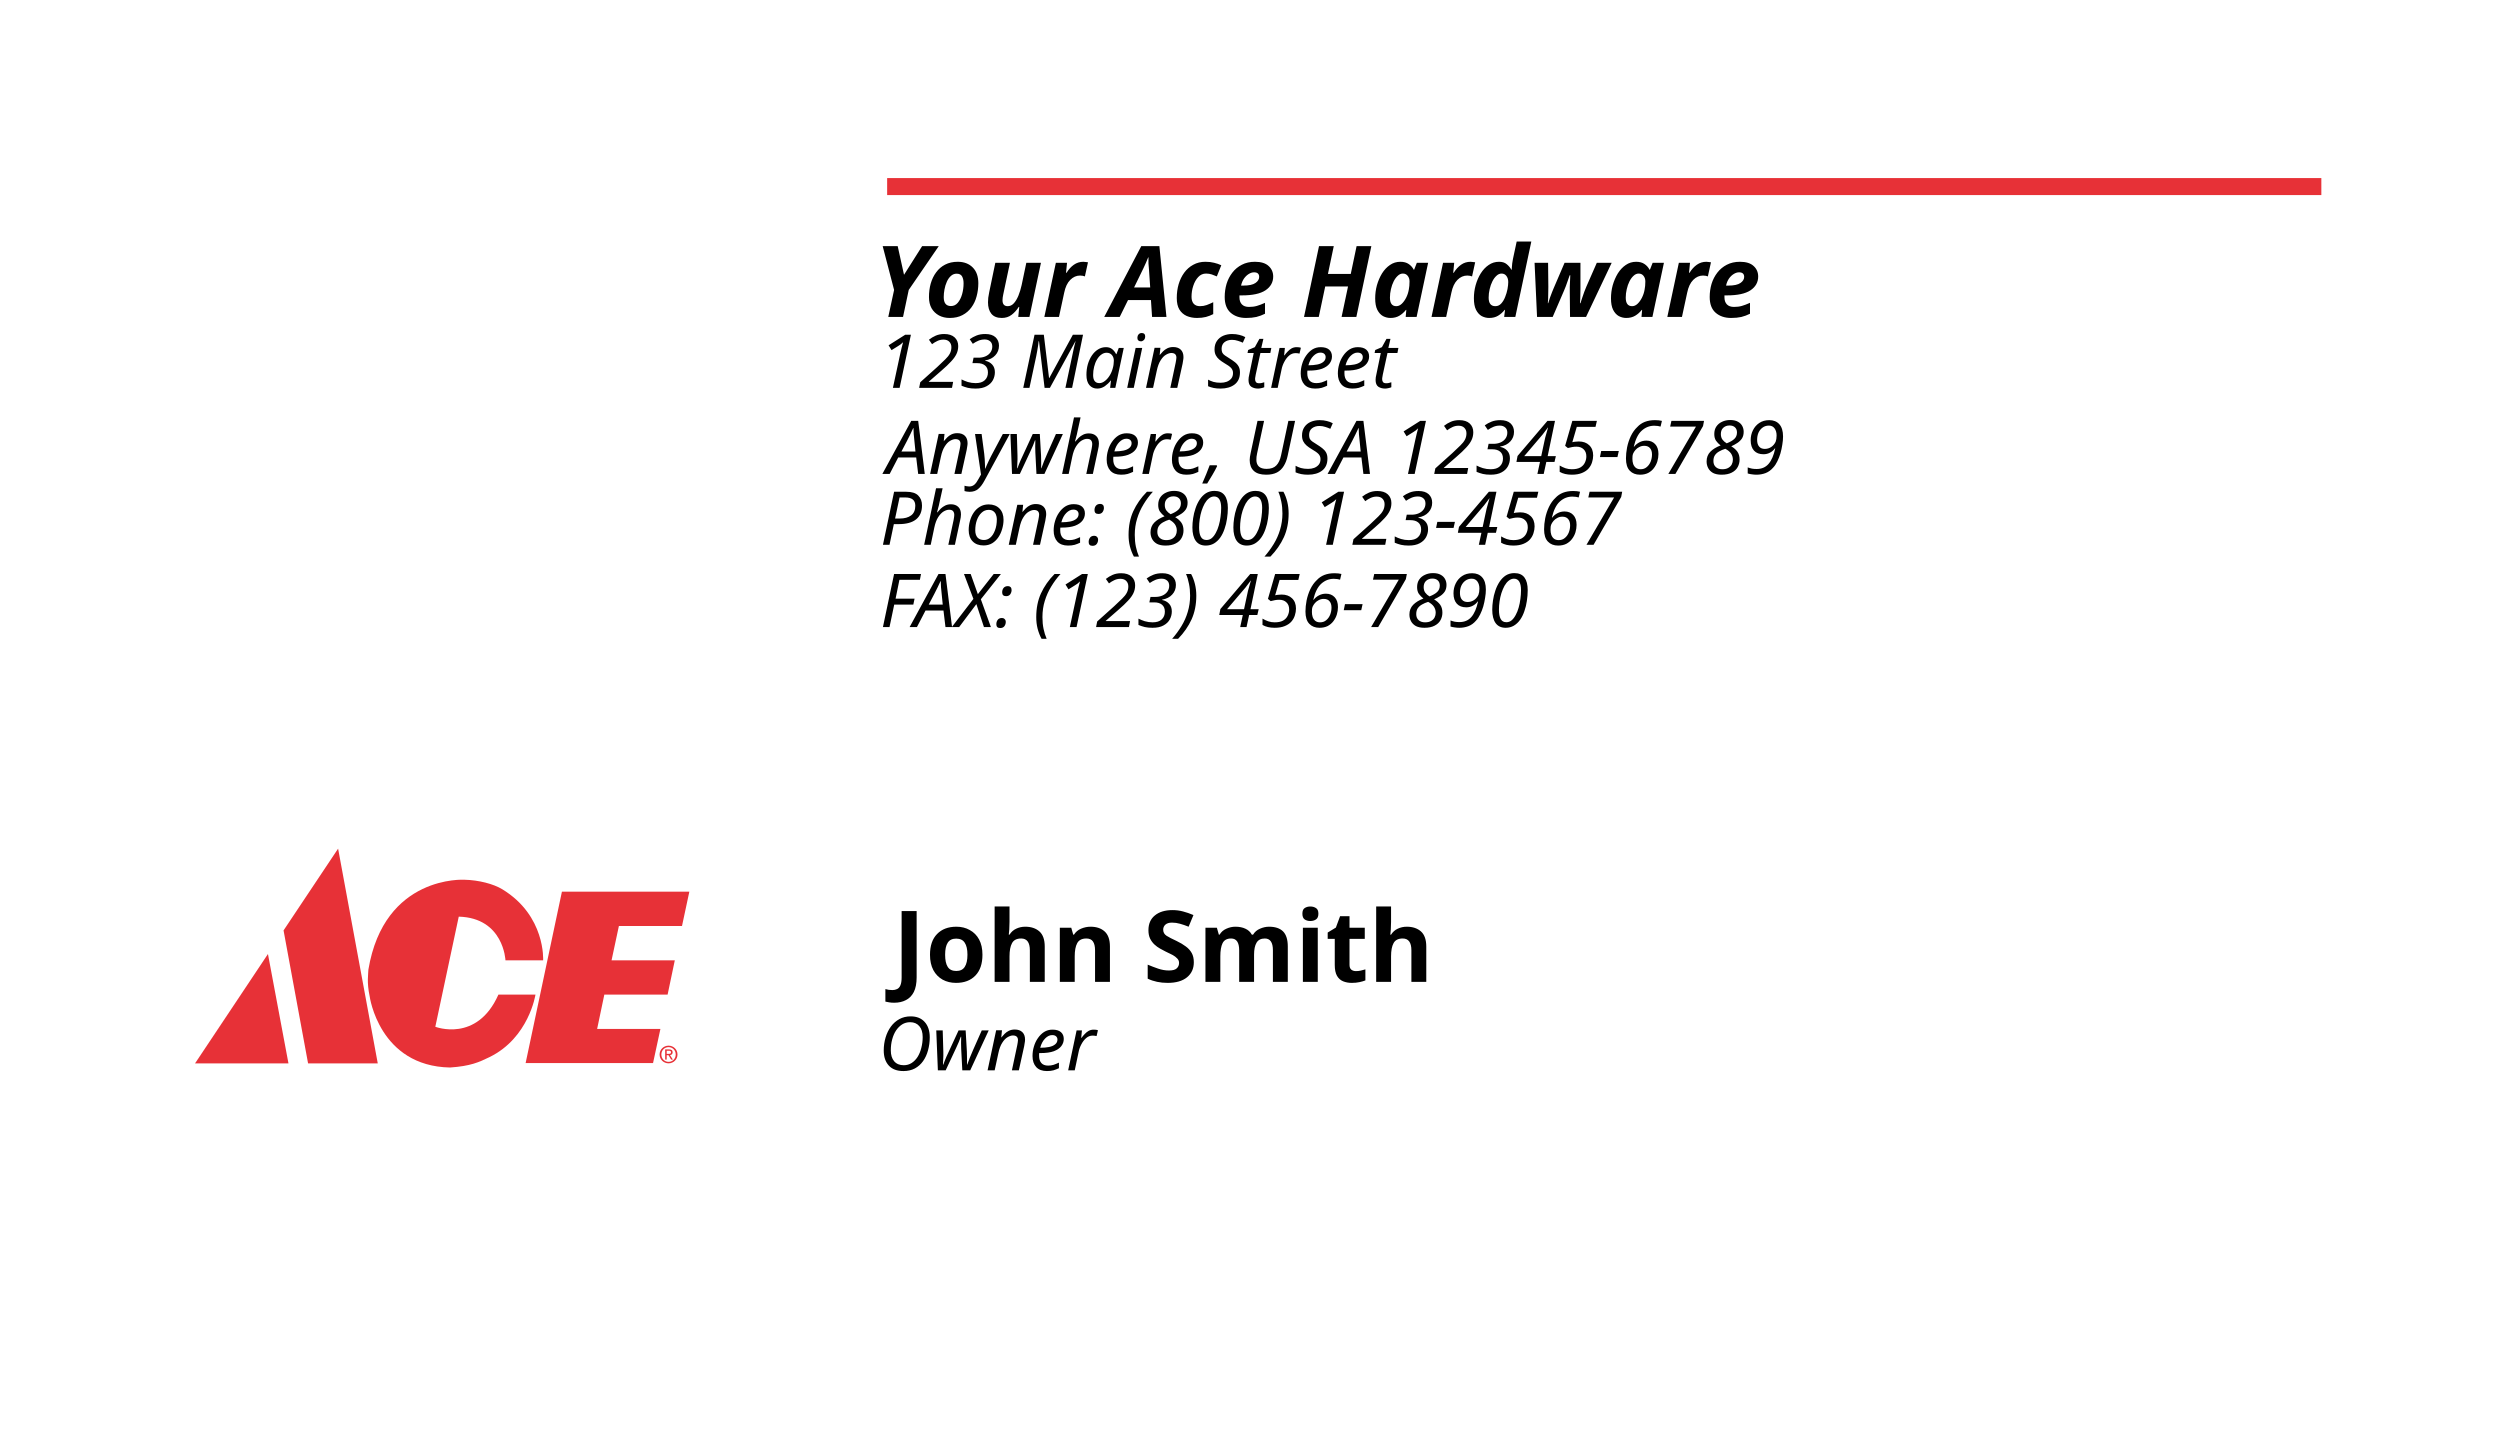
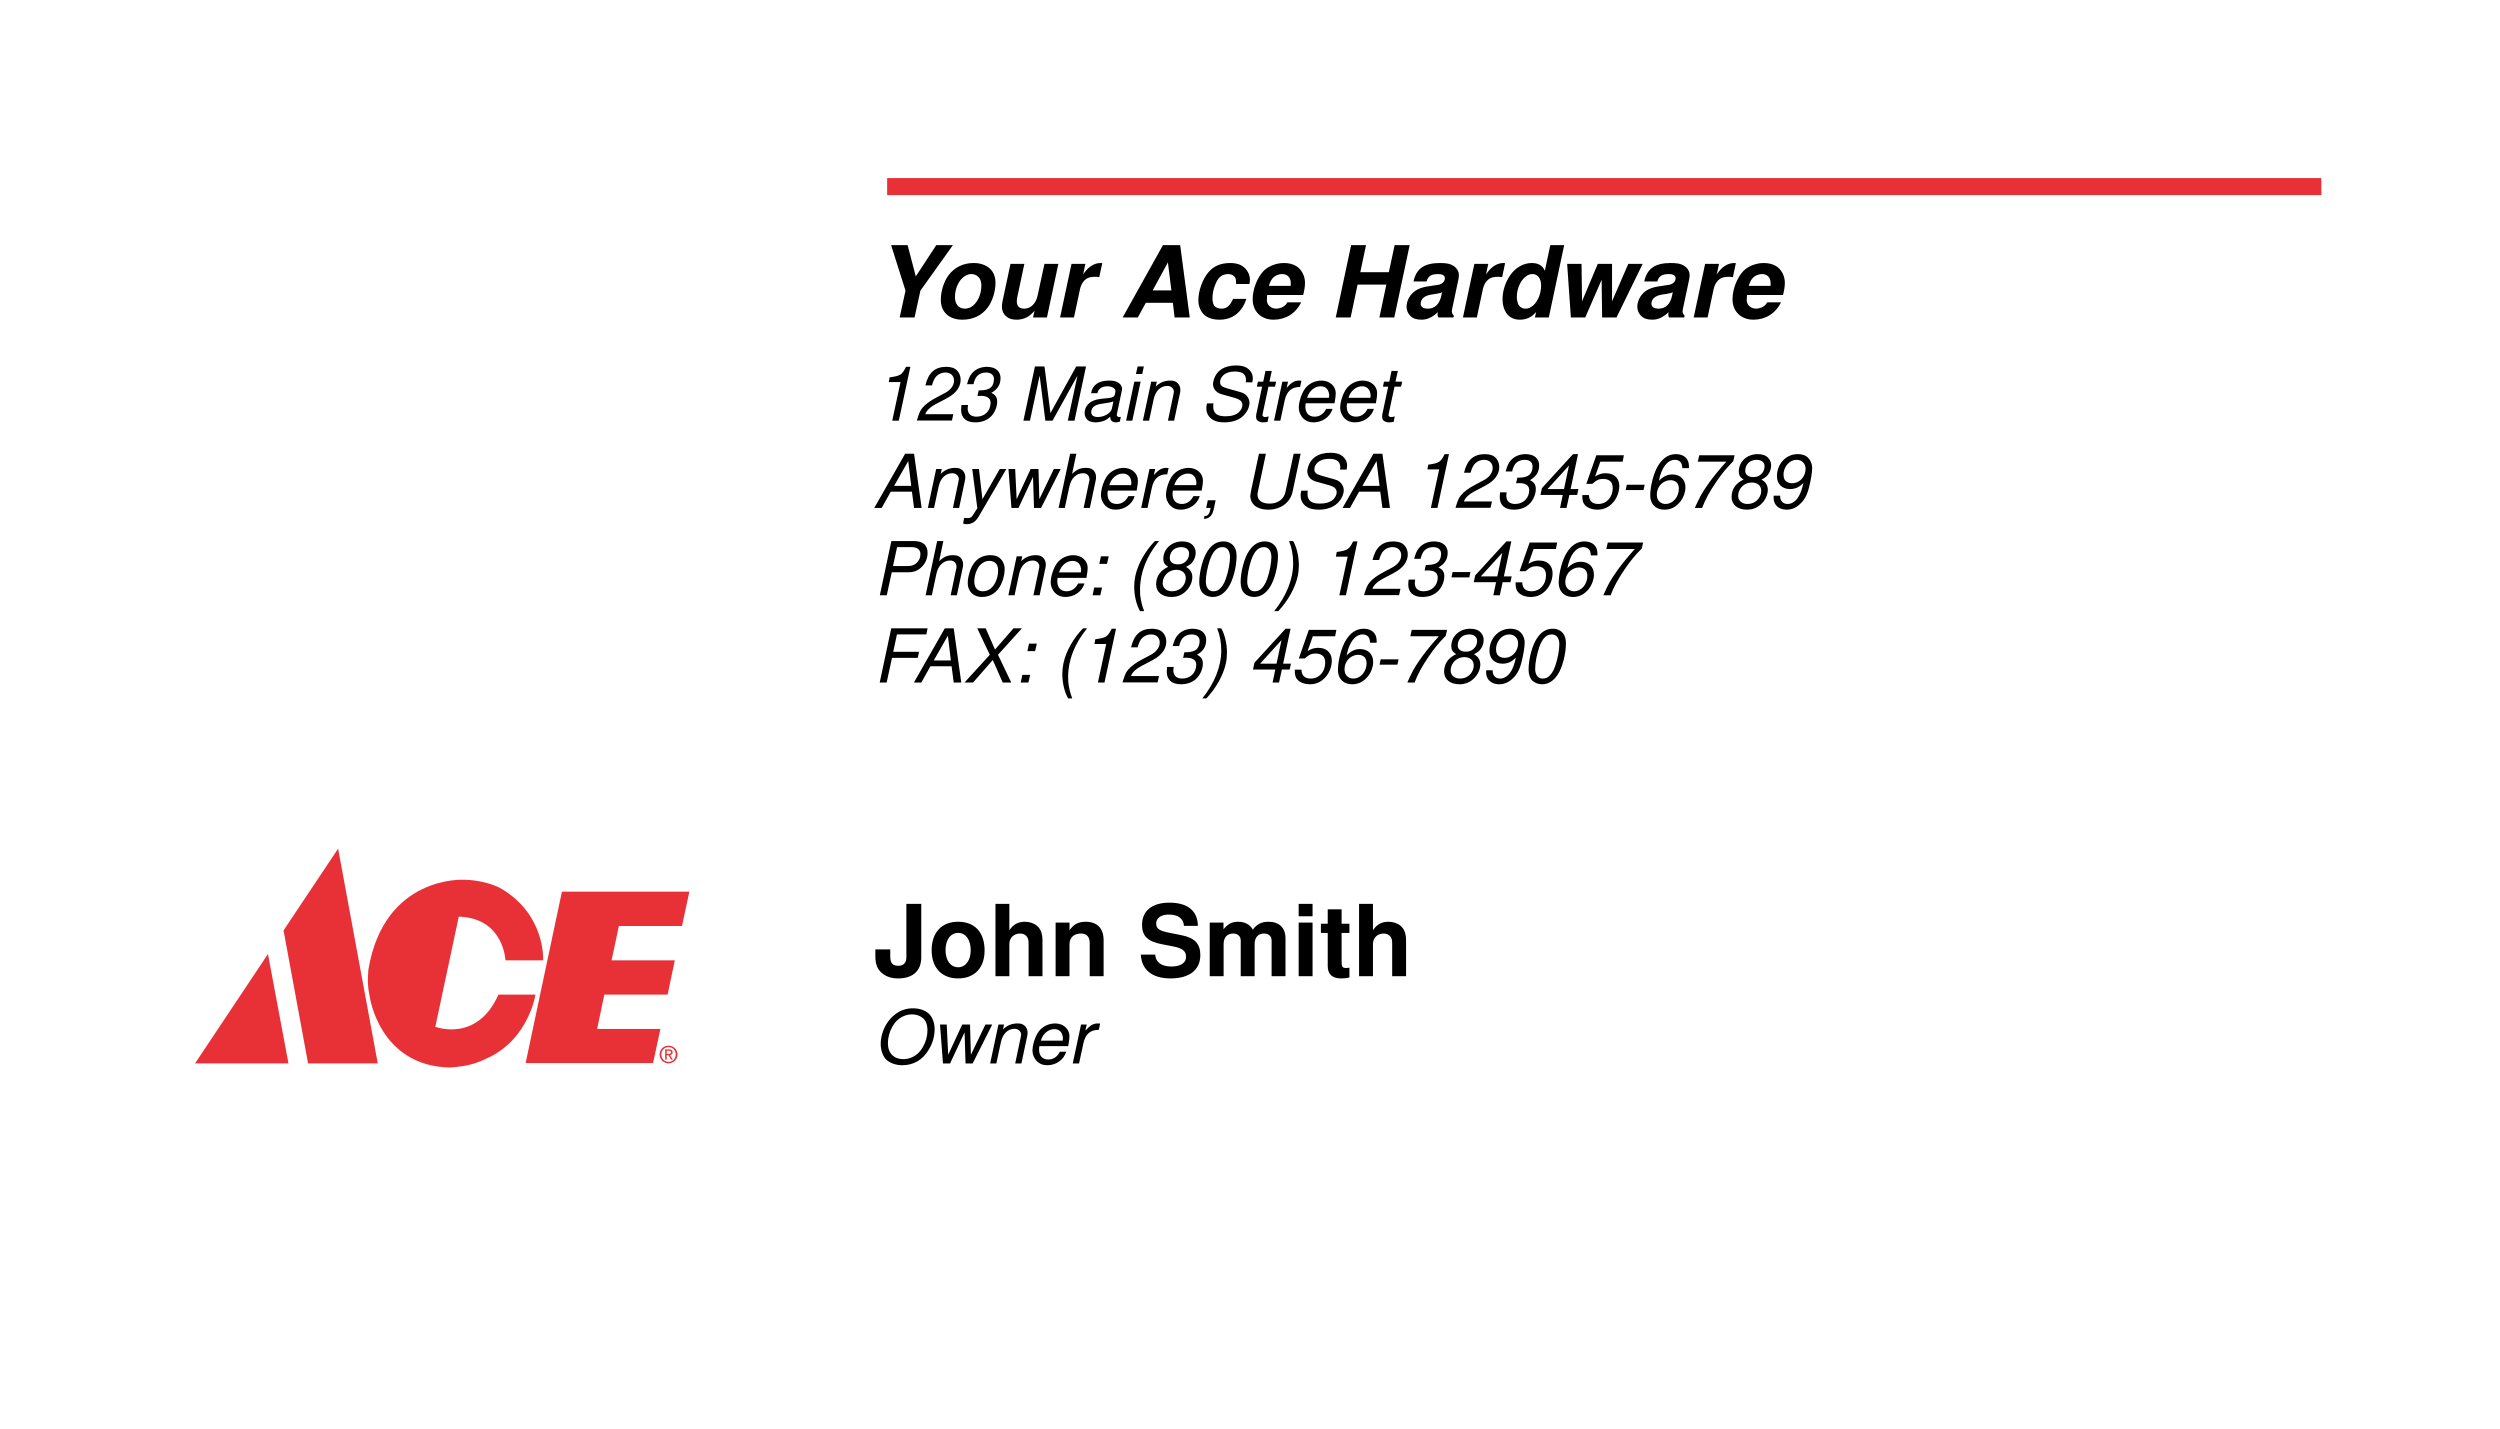
<svg xmlns="http://www.w3.org/2000/svg" xmlns:xlink="http://www.w3.org/1999/xlink" id="svg2" viewBox="0 0 315 180" version="1.1">
  <defs id="defs3">
    <rect id="SVGID_1_" y="0" width="800" x="0" height="600" />
    <clipPath id="SVGID_2_">
      <use id="use3345" xlink:href="#SVGID_1_" height="100%" width="100%" y="0" x="0" overflow="visible" />
    </clipPath>
  </defs>
  <rect id="rect3373" height="2.143" width="180.71" y="22.437" x="111.78" fill="#e73137" />
-   <text id="line3" style="letter-spacing:0px" line-height="125%" font-family="hellvetica" font-size="12.5px" font-style="italic" dx="0" y="39.936" x="110.077" font-weight="bold">Your Ace Hardware</text>
-   <text id="line4" font-size="9.375px" font-style="italic" y="48.864" x="110.617" font-family="hellvetica">123 Main Street</text>
-   <text id="line5" font-size="9.375px" font-style="italic" y="59.721" x="111.707" font-family="Hellvetica">Anywhere, USA 12345-6789</text>
-   <text id="line6" font-size="9.375px" font-style="italic" y="68.649" x="110.86" font-family="Hellvetica">Phone: (800) 123-4567</text>
-   <text id="line7" font-size="9.375px" font-style="italic" y="79.005" x="110.86" font-family="Hellvetica">FAX: (123) 456-7890</text>
-   <text id="line1" font-size="12.5px" font-family="Hellvetica" y="123.717" x="112.482" font-weight="bold">John Smith</text>
-   <text id="line2" font-size="9.375px" font-style="italic" y="134.859" x="110.678" font-family="Hellvetica">Owner</text>
+   <text id="line3" style="font-family: Helvetica;" line-height="125%" font-size="12.5px" font-style="italic" dx="0" y="40" x="110" font-weight="bold">Your Ace Hardware</text>
+   <text id="line4" font-size="9.375px" font-style="italic" y="53" x="110" style="font-family: Helvetica;">123 Main Street</text>
+   <text id="line5" font-size="9.375px" font-style="italic" y="64" x="110" style="font-family: Helvetica;">Anywhere, USA 12345-6789</text>
+   <text id="line6" font-size="9.375px" font-style="italic" y="75" x="110" style="font-family: Helvetica;">Phone: (800) 123-4567</text>
+   <text id="line7" font-size="9.375px" font-style="italic" y="86" x="110" style="font-family: Helvetica;">FAX: (123) 456-7890</text>
+   <text id="line1" font-size="12.5px" style="font-family: Helvetica;" y="123" x="110" font-weight="bold">John Smith</text>
+   <text id="line2" font-size="9.375px" font-style="italic" y="134" x="110" style="font-family: Helvetica;">Owner</text>
  <path id="path3347" d="m379.38 291.51c-0.019 1.259-0.496 3.461 0.366 7.5 0 0 2.63 19.458 22.442 19.842 5.698-0.39 8.104-1.474 11.036-2.909 11.008-5.387 12.838-17.458 12.838-17.458h-10.354c-5.99 13.521-17.629 8.984-17.629 8.984l6.549-30.766c12.58 0.344 13.049 12.196 13.049 12.196h10.527s0.74-12.451-11.395-19.837c-2.486-1.512-6.586-2.577-10.599-2.671 0.001 0.001-22.408-1.405-26.83 25.119" clip-path="url(#SVGID_2_)" transform="matrix(.45099 0 0 .45099 -124.68 -9.2925)" fill="#e73137" />
  <polygon id="polygon3349" clip-path="url(#SVGID_2_)" transform="matrix(.45099 0 0 .45099 -124.68 -9.2925)" points="458.91 317.61 423.31 317.61 433.45 269.73 469.05 269.73 467 279.31 449.37 279.31 447.32 288.9 464.99 288.9 462.98 298.48 445.3 298.48 443.29 308.07 460.97 308.07" fill="#e73137" />
  <polygon id="polygon3351" clip-path="url(#SVGID_2_)" transform="matrix(.45099 0 0 .45099 -124.68 -9.2925)" points="357.05 317.7 351.32 287.14 330.95 317.7" fill="#e73137" />
  <polygon id="polygon3353" clip-path="url(#SVGID_2_)" transform="matrix(.45099 0 0 .45099 -124.68 -9.2925)" points="362.53 317.7 355.68 280.55 370.92 257.7 382 317.7" fill="#e73137" />
  <path id="path3355" d="m460.74 315.21c0-1.417 1.148-2.463 2.509-2.463 1.343 0 2.491 1.045 2.491 2.463 0 1.43-1.148 2.474-2.491 2.474-1.361 0-2.509-1.044-2.509-2.474m2.509 2.062c1.115 0 1.996-0.874 1.996-2.063 0-1.171-0.881-2.052-1.996-2.052-1.132 0-2.014 0.881-2.014 2.052 0 1.189 0.882 2.063 2.014 2.063m-0.525-0.632h-0.432v-2.847h1.083c0.675 0 1.007 0.247 1.007 0.811 0 0.509-0.32 0.729-0.737 0.781l0.81 1.255h-0.483l-0.75-1.232h-0.497v1.232zm0.516-1.601c0.366 0 0.692-0.024 0.692-0.465 0-0.351-0.32-0.416-0.621-0.416h-0.587v0.881h0.516z" clip-path="url(#SVGID_2_)" transform="matrix(.45099 0 0 .45099 -124.68 -9.2925)" fill="#e73137" />
</svg>
